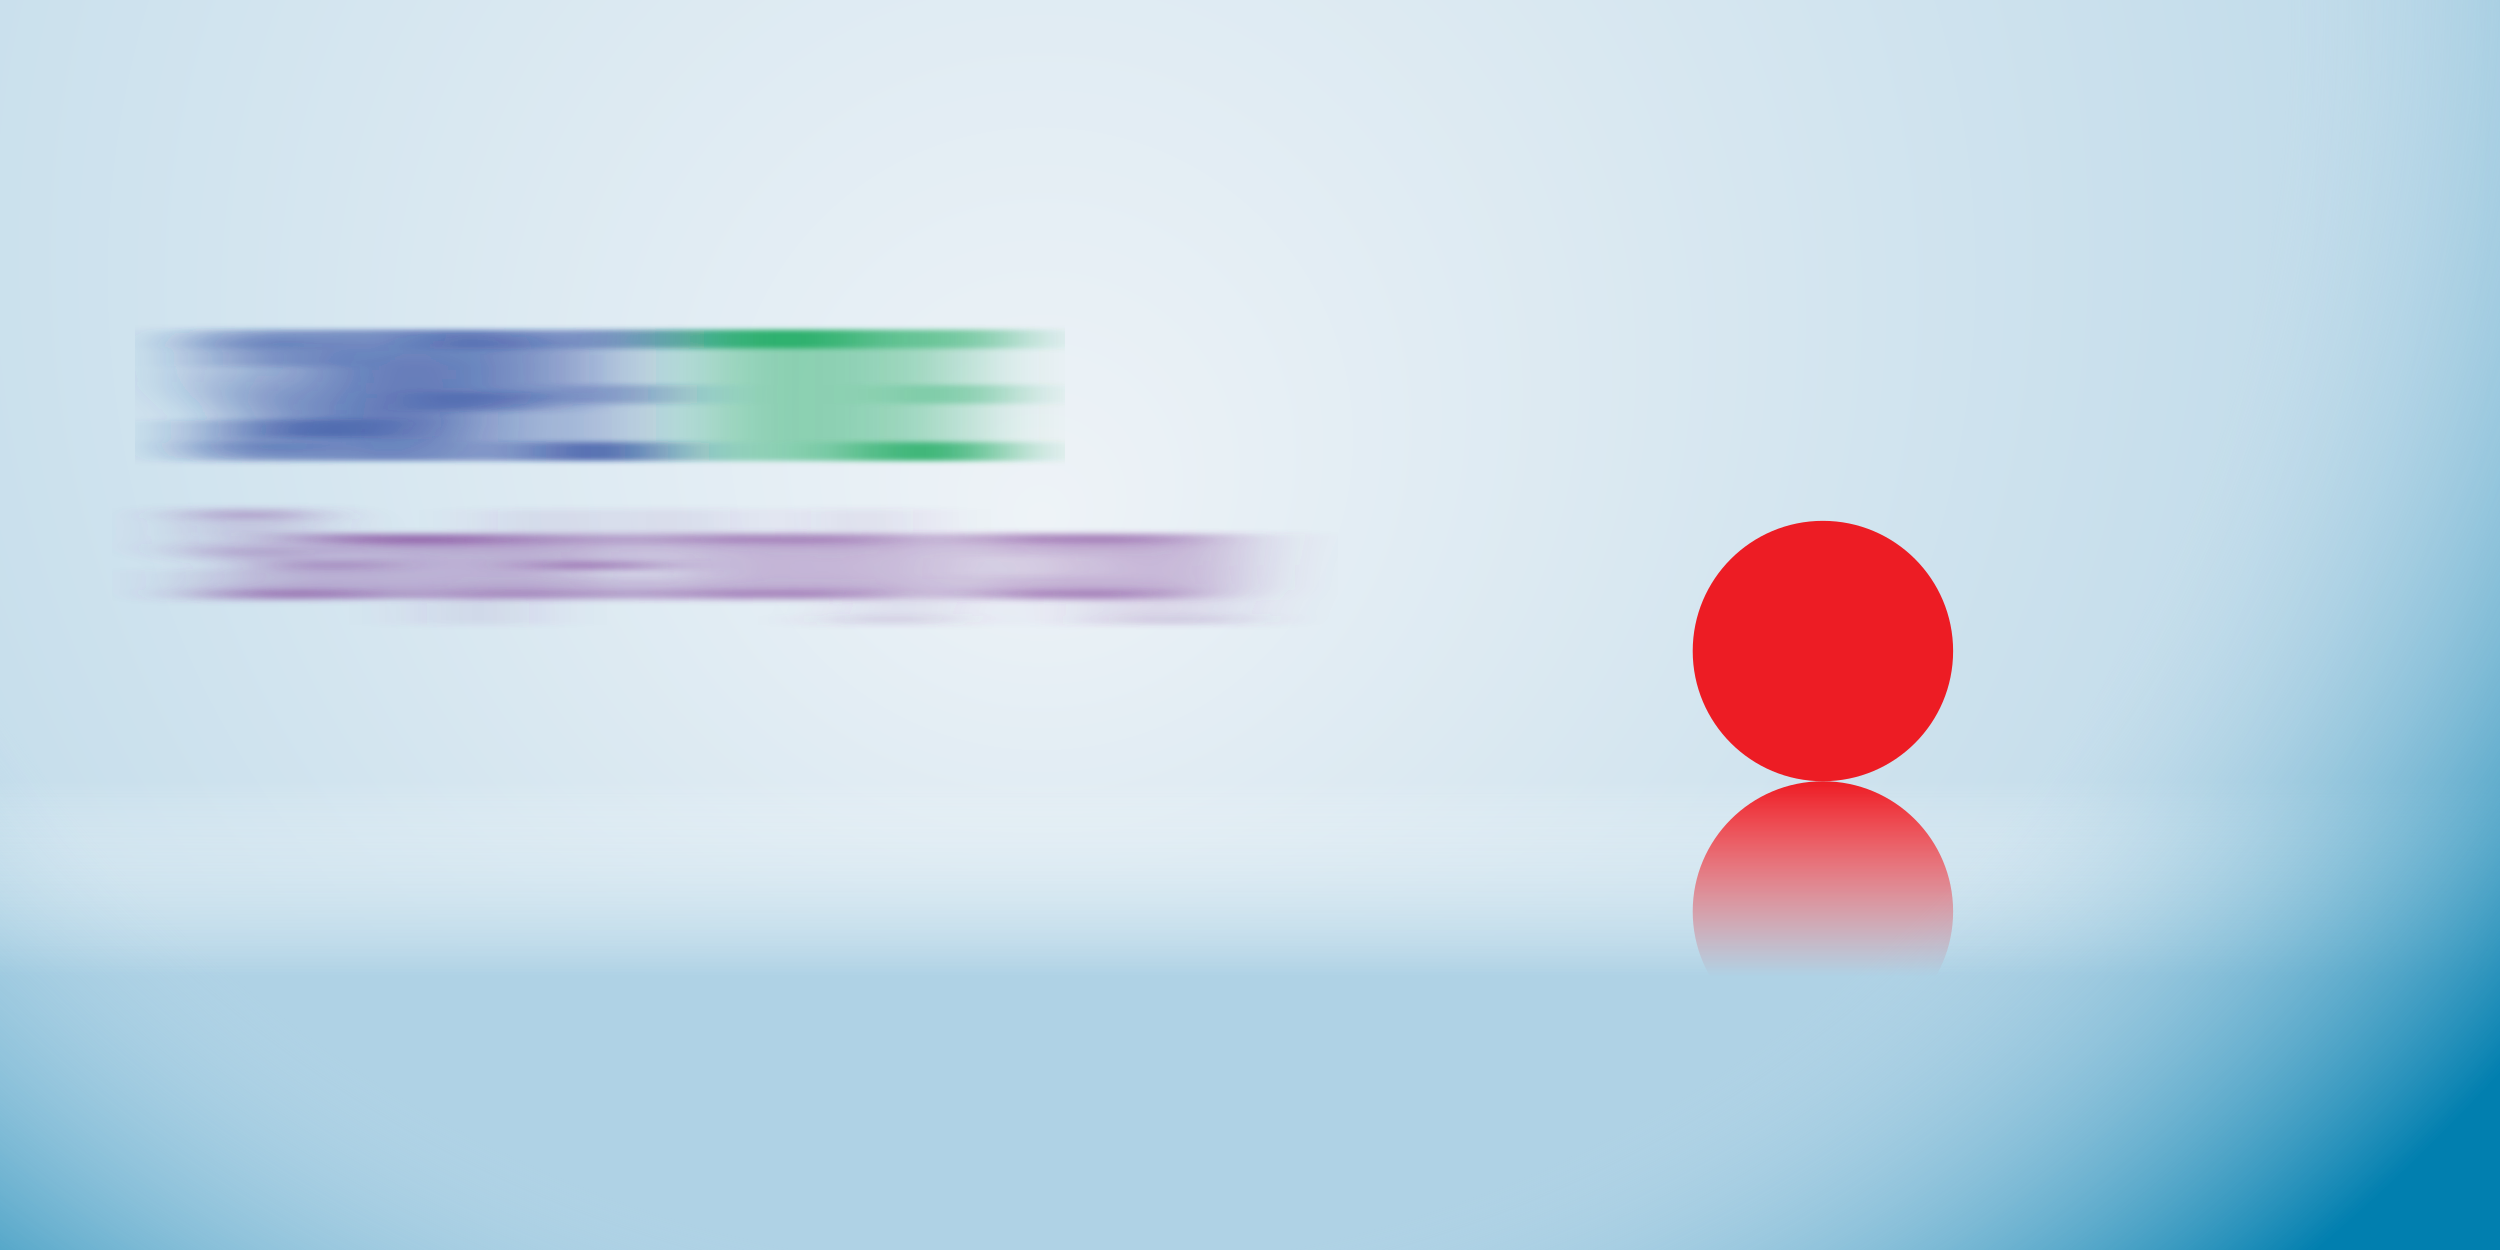
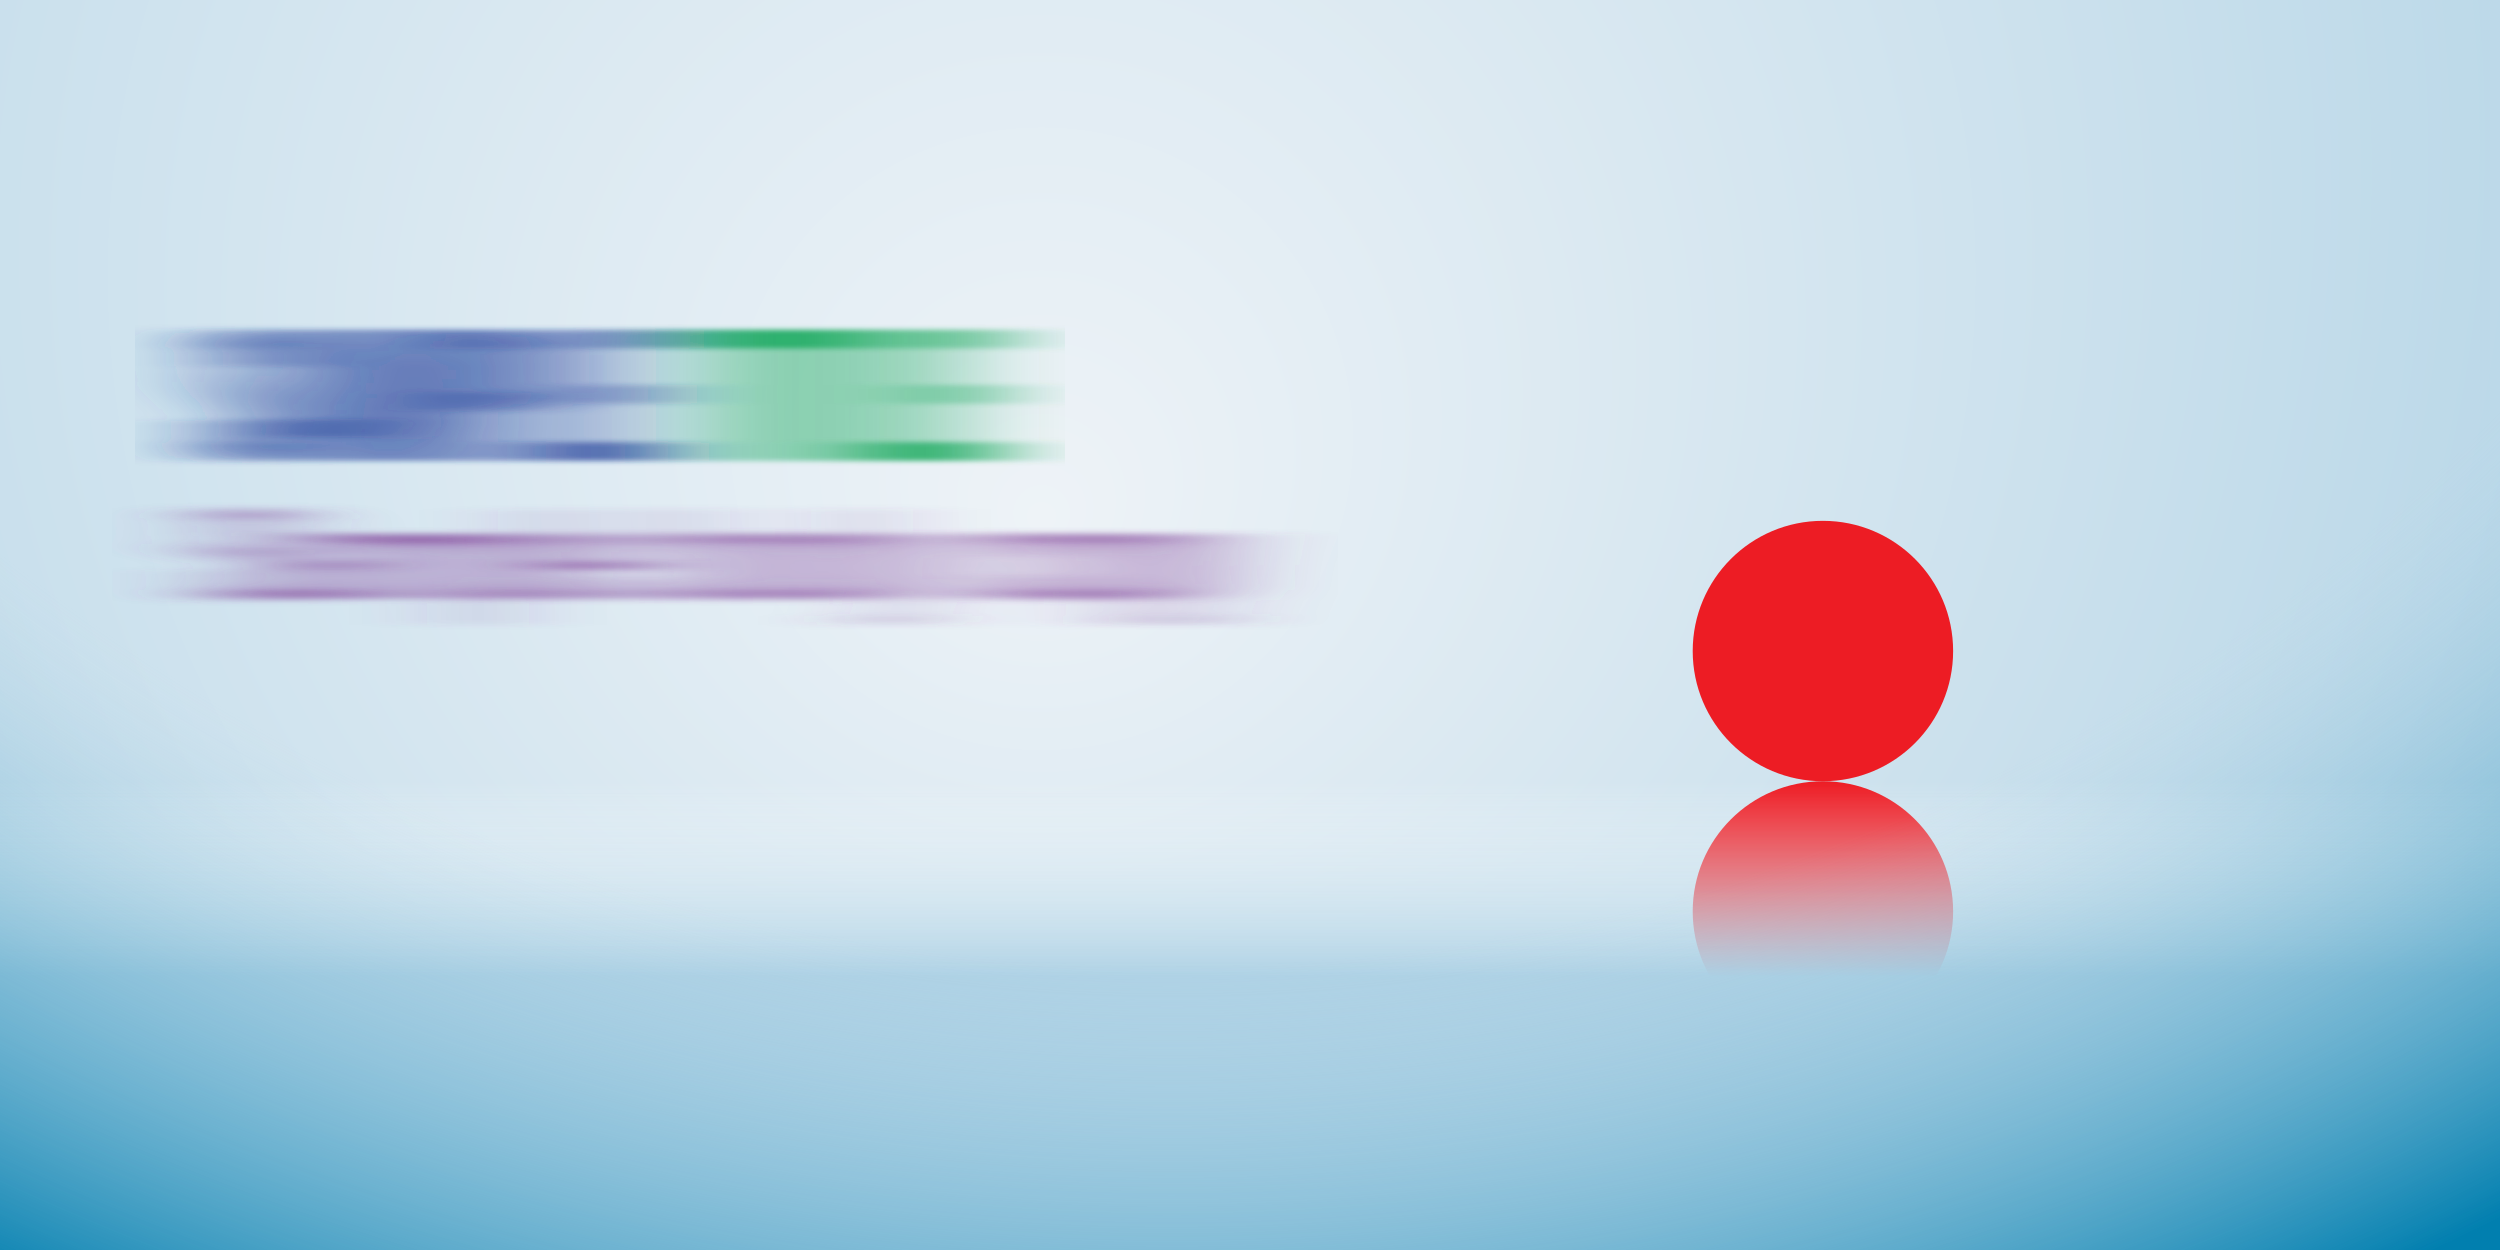
<svg xmlns="http://www.w3.org/2000/svg" xmlns:xlink="http://www.w3.org/1999/xlink" color="orange" height="480px" viewBox="0 0 960 480" width="960px">
  <defs>
    <linearGradient id="fadeGrad" x2="0" y2="1">
      <stop offset="0" stop-color="#ffffff" stop-opacity="0" />
      <stop offset="0.25" stop-color="#afd2e5" stop-opacity="1" />
    </linearGradient>
    <animateMotion begin="0s" dur="0.5s" fill="freeze" from="500,0" id="filteredSlide1" keyTimes="0;0.8;0.85;0.9;1" to="0,0" values="1000,0;0,0;-20,0;10,0;0,0" xlink:href="#title1" />
    <animate attributeName="stdDeviation" begin="filteredSlide1.end-0.2s" dur="0.2s" fill="freeze" from="20,1" id="filteredBlur1" to="0,0" xlink:href="#blurEffect1" />
    <filter id="slidingBlur1">
      <feGaussianBlur id="blurEffect1" stdDeviation="20,1" />
    </filter>
    <set xlink:href="#title2" attributeName="transform" />
    <animateMotion begin="0s" dur="0.6s" fill="freeze" from="500,0" id="filteredSlide2" keyTimes="0;0.8;0.85;0.9;1" to="0,0" values="1000,0;0,0;-20,0;10,0;0,0" xlink:href="#title2" />
    <animate attributeName="stdDeviation" begin="filteredSlide2.end-0.2s" dur="0.2s" fill="freeze" from="20,1" id="filteredBlur2" to="0,0" xlink:href="#blurEffect2" />
    <filter id="slidingBlur2">
      <feGaussianBlur id="blurEffect2" stdDeviation="20,1" />
    </filter>
    <animate attributeName="cy" calcMode="spline" dur="2s" keySplines="0 .75 .5 1; .5 0 1 .25; 0 .25 .25 1; .5 0 1 .5; 0 0 1 1; 0 0 1 1; 0 0 1 1; 0 0 1 1; 0 0 1 1; 0 0 1 1; 0 0 1 1; 0 0 1 1" keyTimes="0; 0.256; 0.513; 0.615; 0.692; 0.744; 0.795; 0.846; 0.897; 0.923; 0.949; 0.974; 1" restart="whenNotActive" values="  0;    -45;      0;     -16;      0;     -7;      0;      -3;      0;     -2;      0;      -1; 0" xlink:href="#ball" />
  </defs>
  <g>
    <defs>
      <radialGradient id="MyGradient" gradientUnits="userSpaceOnUse" cx="400" cy="-100" r="150%" fx="400" fy="200">
        <stop offset="0%" stop-color="#eef3f7" />
        <stop offset="63%" stop-color="#afd2e5" />
        <stop offset="100%" stop-color="#017faf" />
      </radialGradient>
    </defs>
    <rect fill="url(#MyGradient)" x="0" y="0" width="100%" height="100%" />
  </g>
  <g>
    <svg height="300" id="toreflect" overflow="hidden" style="fill:#FFDE17;overflow:hidden" width="960" x="0">
      <ellipse id="ball" rx="50" ry="50" style="fill:#ED1C24;" transform="translate(700,250)">
- 				
- 				
- 			</ellipse>
+         <animate attributeName="cx" dur="3s" values="-500; 0" calcMode="spline" keySplines="0 0 .5 1" />
+       </ellipse>
    </svg>
    <use color="#159" transform="translate(0,600) scale(1 -1)" xlink:href="#toreflect" />
    <rect height="300" style="fill:url(#fadeGrad);" transform="translate(0,300) " width="980" x="" y="0" />
  </g>
  <g filter="url(#slidingBlur1)" id="title1">
    <path d="M81.872,138.696c0-4.079,0.972-7.211,2.916-9.396c1.944-2.184,4.86-3.276,8.748-3.276   c3.888,0,6.804,1.092,8.748,3.276c1.944,2.185,2.916,5.317,2.916,9.396v1.944h-7.488v-2.448c0-1.824-0.349-3.107-1.044-3.852   c-0.696-0.744-1.668-1.116-2.916-1.116c-1.249,0-2.221,0.372-2.916,1.116c-0.696,0.745-1.044,2.028-1.044,3.852   c0,1.728,0.384,3.252,1.152,4.572c0.768,1.321,1.728,2.568,2.88,3.744c1.152,1.177,2.387,2.353,3.708,3.528   c1.319,1.177,2.556,2.46,3.708,3.852c1.152,1.393,2.111,2.977,2.88,4.752c0.767,1.776,1.152,3.864,1.152,6.264   c0,4.081-0.997,7.212-2.988,9.396c-1.993,2.185-4.932,3.276-8.82,3.276c-3.888,0-6.829-1.091-8.82-3.276   c-1.992-2.184-2.988-5.315-2.988-9.396v-3.456h7.488v3.96c0,1.825,0.371,3.096,1.116,3.816c0.744,0.72,1.739,1.08,2.988,1.08   c1.248,0,2.243-0.36,2.988-1.08c0.744-0.72,1.116-1.991,1.116-3.816c0-1.728-0.385-3.251-1.152-4.572   c-0.769-1.319-1.728-2.567-2.88-3.744c-1.152-1.175-2.388-2.351-3.708-3.528c-1.321-1.176-2.556-2.459-3.708-3.852   c-1.152-1.392-2.113-2.976-2.88-4.752C82.256,143.185,81.872,141.097,81.872,138.696z" style="fill:#21409A;" />
    <path d="M135.44,177h-7.992l-1.368-9.144h-9.72L114.992,177h-7.272l8.064-50.4h11.592L135.44,177z    M117.368,161.016H125l-3.816-25.488L117.368,161.016z" style="fill:#21409A;" />
    <path d="M155.887,162.384l5.4-35.784h11.016V177h-7.488v-36.144L159.343,177h-7.488l-5.904-35.64V177h-6.912   v-50.4h11.016L155.887,162.384z" style="fill:#21409A;" />
    <path d="M189.726,126.6c3.984,0,6.948,1.056,8.892,3.168c1.944,2.113,2.916,5.208,2.916,9.288v6.552   c0,4.081-0.972,7.176-2.916,9.288c-1.944,2.113-4.908,3.168-8.892,3.168h-3.744V177h-7.92v-50.4H189.726z M185.982,133.8v17.064   h3.744c1.248,0,2.208-0.335,2.88-1.008c0.672-0.671,1.008-1.919,1.008-3.744v-7.56c0-1.823-0.336-3.071-1.008-3.744   c-0.672-0.672-1.632-1.008-2.88-1.008H185.982z" style="fill:#21409A;" />
    <path d="M205.206,126.6h7.92v43.2h13.032v7.2h-20.952V126.6z" style="fill:#21409A;" />
    <path d="M237.677,147.84h10.872v7.2h-10.872v14.76h13.68v7.2h-21.6v-50.4h21.6v7.2h-13.68V147.84z" style="fill:#21409A;" />
    <path d="M265.253,126.6h24.48v7.2h-8.28V177h-7.92v-43.2h-8.28V126.6z" style="fill:#00A14B;" />
    <path d="M293.332,126.6h7.92V177h-7.92V126.6z" style="fill:#00A14B;" />
    <path d="M304.851,126.6h24.48v7.2h-8.28V177h-7.92v-43.2h-8.28V126.6z" style="fill:#00A14B;" />
    <path d="M332.93,126.6h7.92v43.2h13.032v7.2H332.93V126.6z" style="fill:#00A14B;" />
    <path d="M365.401,147.84h10.872v7.2h-10.872v14.76h13.68v7.2h-21.6v-50.4h21.6v7.2h-13.68V147.84z" style="fill:#00A14B;" />
  </g>
  <g filter="url(#slidingBlur2)" id="title2">
    <path d="M86.703,218.891c0.105,1.953,0.549,3.539,1.332,4.758c1.49,2.281,4.116,3.422,7.879,3.422   c1.686,0,3.221-0.25,4.606-0.75c2.679-0.969,4.019-2.703,4.019-5.203c0-1.875-0.567-3.211-1.703-4.008   c-1.15-0.781-2.951-1.461-5.403-2.039l-4.519-1.055c-2.952-0.688-5.041-1.445-6.267-2.273c-2.119-1.438-3.179-3.586-3.179-6.445   c0-3.094,1.042-5.633,3.125-7.617s5.033-2.977,8.85-2.977c3.512,0,6.496,0.871,8.952,2.613s3.684,4.527,3.684,8.355h-4.383   c-0.225-1.844-0.704-3.258-1.438-4.242c-1.364-1.797-3.678-2.695-6.943-2.695c-2.637,0-4.532,0.578-5.686,1.734   s-1.73,2.5-1.73,4.031c0,1.688,0.681,2.922,2.044,3.703c0.893,0.5,2.914,1.125,6.063,1.875l4.678,1.102   c2.256,0.531,3.997,1.258,5.223,2.18c2.12,1.609,3.18,3.945,3.18,7.008c0,3.812-1.353,6.539-4.057,8.18   c-2.705,1.641-5.848,2.461-9.429,2.461c-4.175,0-7.444-1.094-9.806-3.281c-2.363-2.172-3.521-5.117-3.474-8.836H86.703z" style="fill:#7F3F98;" />
    <path d="M128.563,214.809c0.968-0.124,1.617-0.53,1.945-1.216c0.187-0.376,0.281-0.917,0.281-1.624   c0-1.443-0.511-2.49-1.532-3.141s-2.483-0.977-4.385-0.977c-2.199,0-3.758,0.597-4.678,1.79c-0.515,0.66-0.85,1.642-1.006,2.944   h-3.938c0.078-3.103,1.081-5.261,3.008-6.476c1.928-1.214,4.163-1.821,6.707-1.821c2.949,0,5.345,0.562,7.187,1.688   c1.826,1.125,2.739,2.875,2.739,5.25v14.461c0,0.438,0.09,0.789,0.27,1.055c0.18,0.265,0.559,0.397,1.137,0.397   c0.188,0,0.398-0.012,0.633-0.035s0.484-0.058,0.75-0.105v3.117c-0.656,0.188-1.156,0.305-1.5,0.352s-0.812,0.07-1.406,0.07   c-1.453,0-2.508-0.516-3.164-1.546c-0.344-0.547-0.586-1.32-0.727-2.32c-0.859,1.125-2.094,2.101-3.703,2.929   c-1.609,0.828-3.383,1.242-5.32,1.242c-2.328,0-4.23-0.707-5.707-2.119s-2.215-3.179-2.215-5.302c0-2.325,0.727-4.127,2.18-5.407   s3.359-2.068,5.719-2.365L128.563,214.809z M119.68,226.206c0.891,0.702,1.945,1.052,3.164,1.052c1.484,0,2.922-0.343,4.312-1.029   c2.344-1.139,3.516-3.003,3.516-5.593v-3.393c-0.515,0.329-1.177,0.604-1.988,0.823c-0.811,0.22-1.606,0.376-2.386,0.47   l-2.55,0.328c-1.528,0.203-2.677,0.522-3.447,0.959c-1.305,0.733-1.957,1.902-1.957,3.508   C118.344,224.545,118.789,225.504,119.68,226.206z" style="fill:#7F3F98;" />
    <path d="M141.805,204.898h4.172v3.562c1-1.234,1.906-2.133,2.719-2.695c1.391-0.953,2.969-1.43,4.734-1.43   c2,0,3.609,0.492,4.828,1.477c0.688,0.562,1.312,1.391,1.875,2.484c0.938-1.344,2.039-2.34,3.305-2.988s2.688-0.973,4.266-0.973   c3.375,0,5.672,1.219,6.891,3.656c0.656,1.312,0.984,3.078,0.984,5.297V230h-4.383v-17.438c0-1.672-0.418-2.82-1.254-3.445   s-1.855-0.938-3.059-0.938c-1.656,0-3.082,0.555-4.277,1.664s-1.793,2.961-1.793,5.555V230h-4.289v-16.383   c0-1.703-0.203-2.945-0.609-3.727c-0.641-1.172-1.836-1.758-3.586-1.758c-1.594,0-3.043,0.617-4.348,1.852   s-1.957,3.469-1.957,6.703V230h-4.219V204.898z" style="fill:#7F3F98;" />
    <path d="M181.438,205.016h4.125v3.328c0.846-1.141,1.771-2.023,2.773-2.648   c1.425-0.938,3.102-1.406,5.028-1.406c2.852,0,5.272,1.09,7.261,3.27s2.984,5.293,2.984,9.34c0,5.469-1.436,9.375-4.306,11.719   c-1.82,1.484-3.938,2.227-6.354,2.227c-1.898,0-3.49-0.414-4.776-1.242c-0.753-0.469-1.592-1.273-2.518-2.414v12.82h-4.219V205.016   z M197.31,224.691c1.309-1.648,1.964-4.113,1.964-7.395c0-2-0.29-3.719-0.87-5.156c-1.098-2.766-3.104-4.148-6.021-4.148   c-2.932,0-4.938,1.461-6.021,4.383c-0.58,1.562-0.87,3.547-0.87,5.953c0,1.938,0.29,3.586,0.87,4.945   c1.097,2.594,3.104,3.891,6.021,3.891C194.358,227.164,196,226.34,197.31,224.691z" style="fill:#7F3F98;" />
    <path d="M208.602,195.57h4.219V230h-4.219V195.57z" style="fill:#7F3F98;" />
    <path d="M234.653,205.59c1.661,0.836,2.927,1.918,3.797,3.246c0.838,1.266,1.397,2.742,1.677,4.43   c0.249,1.156,0.373,3,0.373,5.531h-18.258c0.078,2.554,0.675,4.603,1.791,6.146c1.116,1.543,2.845,2.315,5.186,2.315   c2.186,0,3.93-0.73,5.232-2.189c0.729-0.848,1.245-1.829,1.549-2.943h4.148c-0.109,0.922-0.473,1.949-1.09,3.082   s-1.306,2.059-2.065,2.777c-1.272,1.25-2.846,2.094-4.722,2.531c-1.008,0.25-2.148,0.375-3.419,0.375   c-3.105,0-5.738-1.137-7.896-3.41s-3.237-5.457-3.237-9.551c0-4.031,1.087-7.305,3.261-9.82c2.174-2.516,5.016-3.773,8.525-3.773   C231.275,204.336,232.991,204.754,234.653,205.59z M236.164,215.445c-0.171-1.828-0.566-3.289-1.186-4.383   c-1.146-2.031-3.06-3.047-5.74-3.047c-1.921,0-3.532,0.699-4.834,2.098s-1.991,3.176-2.068,5.332H236.164z" style="fill:#7F3F98;" />
    <path d="M258.828,195.453h4.102v12.492c0.925-1.203,2.031-2.121,3.317-2.754s2.683-0.949,4.188-0.949   c3.137,0,5.682,1.074,7.635,3.223c1.953,2.148,2.929,5.316,2.929,9.504c0,3.969-0.965,7.266-2.894,9.891s-4.604,3.938-8.023,3.938   c-1.914,0-3.529-0.461-4.847-1.383c-0.785-0.547-1.624-1.422-2.518-2.625V230h-3.891V195.453z M274.959,224.352   c1.137-1.812,1.705-4.203,1.705-7.172c0-2.641-0.568-4.828-1.705-6.562s-2.811-2.602-5.021-2.602c-1.929,0-3.618,0.711-5.068,2.133   s-2.175,3.766-2.175,7.031c0,2.359,0.298,4.273,0.894,5.742c1.113,2.766,3.19,4.148,6.232,4.148   C272.109,227.07,273.822,226.164,274.959,224.352z" style="fill:#7F3F98;" />
    <path d="M304.062,207.404c2.219,2.154,3.328,5.323,3.328,9.507c0,4.043-0.978,7.384-2.933,10.023   c-1.955,2.638-4.988,3.957-9.1,3.957c-3.429,0-6.152-1.167-8.169-3.5c-2.017-2.334-3.025-5.468-3.025-9.402   c0-4.215,1.062-7.571,3.188-10.069c2.125-2.498,4.98-3.747,8.564-3.747C299.128,204.172,301.844,205.249,304.062,207.404z    M301.443,224.086c1.028-2.114,1.542-4.467,1.542-7.058c0-2.341-0.371-4.245-1.112-5.712c-1.174-2.31-3.198-3.465-6.072-3.465   c-2.549,0-4.403,0.983-5.562,2.95c-1.159,1.967-1.738,4.338-1.738,7.116c0,2.669,0.579,4.893,1.738,6.672   c1.158,1.779,2.997,2.668,5.516,2.668C298.519,227.258,300.416,226.201,301.443,224.086z" style="fill:#7F3F98;" />
    <path d="M326.361,205.672c0.747,0.469,1.595,1.289,2.545,2.461v-12.68h4.055V230h-3.797v-3.492   c-0.98,1.547-2.141,2.664-3.479,3.352c-1.339,0.688-2.872,1.031-4.6,1.031c-2.786,0-5.199-1.176-7.238-3.527   s-3.059-5.48-3.059-9.387c0-3.656,0.93-6.824,2.79-9.504c1.86-2.68,4.518-4.02,7.973-4.02   C323.467,204.453,325.069,204.859,326.361,205.672z M316.944,224.492c1.135,1.812,2.954,2.719,5.457,2.719   c1.943,0,3.54-0.84,4.792-2.52c1.251-1.68,1.877-4.09,1.877-7.23c0-3.172-0.646-5.52-1.936-7.043   c-1.291-1.523-2.884-2.285-4.78-2.285c-2.115,0-3.829,0.812-5.142,2.438s-1.97,4.016-1.97,7.172   C315.242,220.43,315.81,222.68,316.944,224.492z" style="fill:#7F3F98;" />
    <path d="M354.957,204.898h4.664c-0.594,1.61-1.914,5.284-3.961,11.021   c-1.531,4.315-2.812,7.832-3.844,10.552c-2.436,6.401-4.152,10.305-5.151,11.711c-0.999,1.404-2.716,2.107-5.151,2.107   c-0.594,0-1.05-0.023-1.37-0.07c-0.32-0.047-0.715-0.133-1.183-0.258v-3.844c0.733,0.203,1.264,0.328,1.591,0.375   s0.616,0.07,0.866,0.07c0.779,0,1.353-0.129,1.719-0.386c0.367-0.258,0.675-0.573,0.925-0.948c0.078-0.125,0.358-0.764,0.842-1.917   c0.483-1.154,0.834-2.012,1.053-2.573l-9.281-25.84h4.781l6.727,20.447L354.957,204.898z" style="fill:#7F3F98;" />
    <path d="M393.184,206.234c1.773,1.375,2.84,3.742,3.199,7.102h-4.102c-0.25-1.547-0.82-2.832-1.711-3.855   s-2.32-1.535-4.289-1.535c-2.688,0-4.609,1.311-5.766,3.933c-0.75,1.701-1.125,3.8-1.125,6.297c0,2.513,0.531,4.627,1.594,6.344   s2.734,2.575,5.016,2.575c1.75,0,3.137-0.533,4.16-1.599c1.023-1.066,1.73-2.525,2.121-4.377h4.102   c-0.469,3.328-1.641,5.762-3.516,7.301s-4.273,2.309-7.195,2.309c-3.281,0-5.898-1.199-7.852-3.598s-2.93-5.395-2.93-8.988   c0-4.406,1.07-7.836,3.211-10.289s4.867-3.68,8.18-3.68C389.109,204.172,391.41,204.859,393.184,206.234z" style="fill:#7F3F98;" />
    <path d="M418.789,207.404c2.219,2.154,3.328,5.323,3.328,9.507c0,4.043-0.978,7.384-2.933,10.023   c-1.955,2.638-4.988,3.957-9.1,3.957c-3.429,0-6.152-1.167-8.169-3.5c-2.017-2.334-3.025-5.468-3.025-9.402   c0-4.215,1.062-7.571,3.188-10.069c2.125-2.498,4.98-3.747,8.564-3.747C413.855,204.172,416.57,205.249,418.789,207.404z    M416.169,224.086c1.028-2.114,1.542-4.467,1.542-7.058c0-2.341-0.371-4.245-1.112-5.712c-1.174-2.31-3.198-3.465-6.072-3.465   c-2.549,0-4.403,0.983-5.562,2.95c-1.159,1.967-1.738,4.338-1.738,7.116c0,2.669,0.579,4.893,1.738,6.672   c1.158,1.779,2.997,2.668,5.516,2.668C413.246,227.258,415.142,226.201,416.169,224.086z" style="fill:#7F3F98;" />
    <path d="M426.945,205.016h4.125v3.328c0.846-1.141,1.771-2.023,2.773-2.648   c1.425-0.938,3.102-1.406,5.028-1.406c2.852,0,5.272,1.09,7.261,3.27s2.984,5.293,2.984,9.34c0,5.469-1.436,9.375-4.306,11.719   c-1.82,1.484-3.938,2.227-6.354,2.227c-1.898,0-3.49-0.414-4.776-1.242c-0.753-0.469-1.592-1.273-2.518-2.414v12.82h-4.219V205.016   z M442.817,224.691c1.309-1.648,1.964-4.113,1.964-7.395c0-2-0.29-3.719-0.87-5.156c-1.098-2.766-3.104-4.148-6.021-4.148   c-2.932,0-4.938,1.461-6.021,4.383c-0.58,1.562-0.87,3.547-0.87,5.953c0,1.938,0.29,3.586,0.87,4.945   c1.097,2.594,3.104,3.891,6.021,3.891C439.866,227.164,441.508,226.34,442.817,224.691z" style="fill:#7F3F98;" />
    <path d="M469.684,204.898h4.664c-0.594,1.61-1.914,5.284-3.961,11.021   c-1.531,4.315-2.812,7.832-3.844,10.552c-2.436,6.401-4.152,10.305-5.151,11.711c-0.999,1.404-2.716,2.107-5.151,2.107   c-0.594,0-1.05-0.023-1.37-0.07c-0.32-0.047-0.715-0.133-1.183-0.258v-3.844c0.733,0.203,1.264,0.328,1.591,0.375   s0.616,0.07,0.866,0.07c0.779,0,1.353-0.129,1.719-0.386c0.367-0.258,0.675-0.573,0.925-0.948c0.078-0.125,0.358-0.764,0.842-1.917   c0.483-1.154,0.834-2.012,1.053-2.573l-9.281-25.84h4.781l6.727,20.447L469.684,204.898z" style="fill:#7F3F98;" />
  </g>
  <g>
    <defs>
-       <radialGradient id="MyGradient2" gradientUnits="userSpaceOnUse" cx="400" cy="-100" r="100%" fx="400" fy="200">
+       <radialGradient id="MyGradient2" gradientUnits="userSpaceOnUse" cx="450" cy="-550" r="150%" fy="00">
        <stop offset="0%" stop-color="#eef3f7" stop-opacity="0" />
        <stop offset="63%" stop-color="#afd2e5" stop-opacity="0" />
        <stop offset="100%" stop-color="#017faf" stop-opacity="1" />
      </radialGradient>
    </defs>
    <rect fill="url(#MyGradient2)" x="0" y="0" width="100%" height="100%" />
  </g>
</svg>
